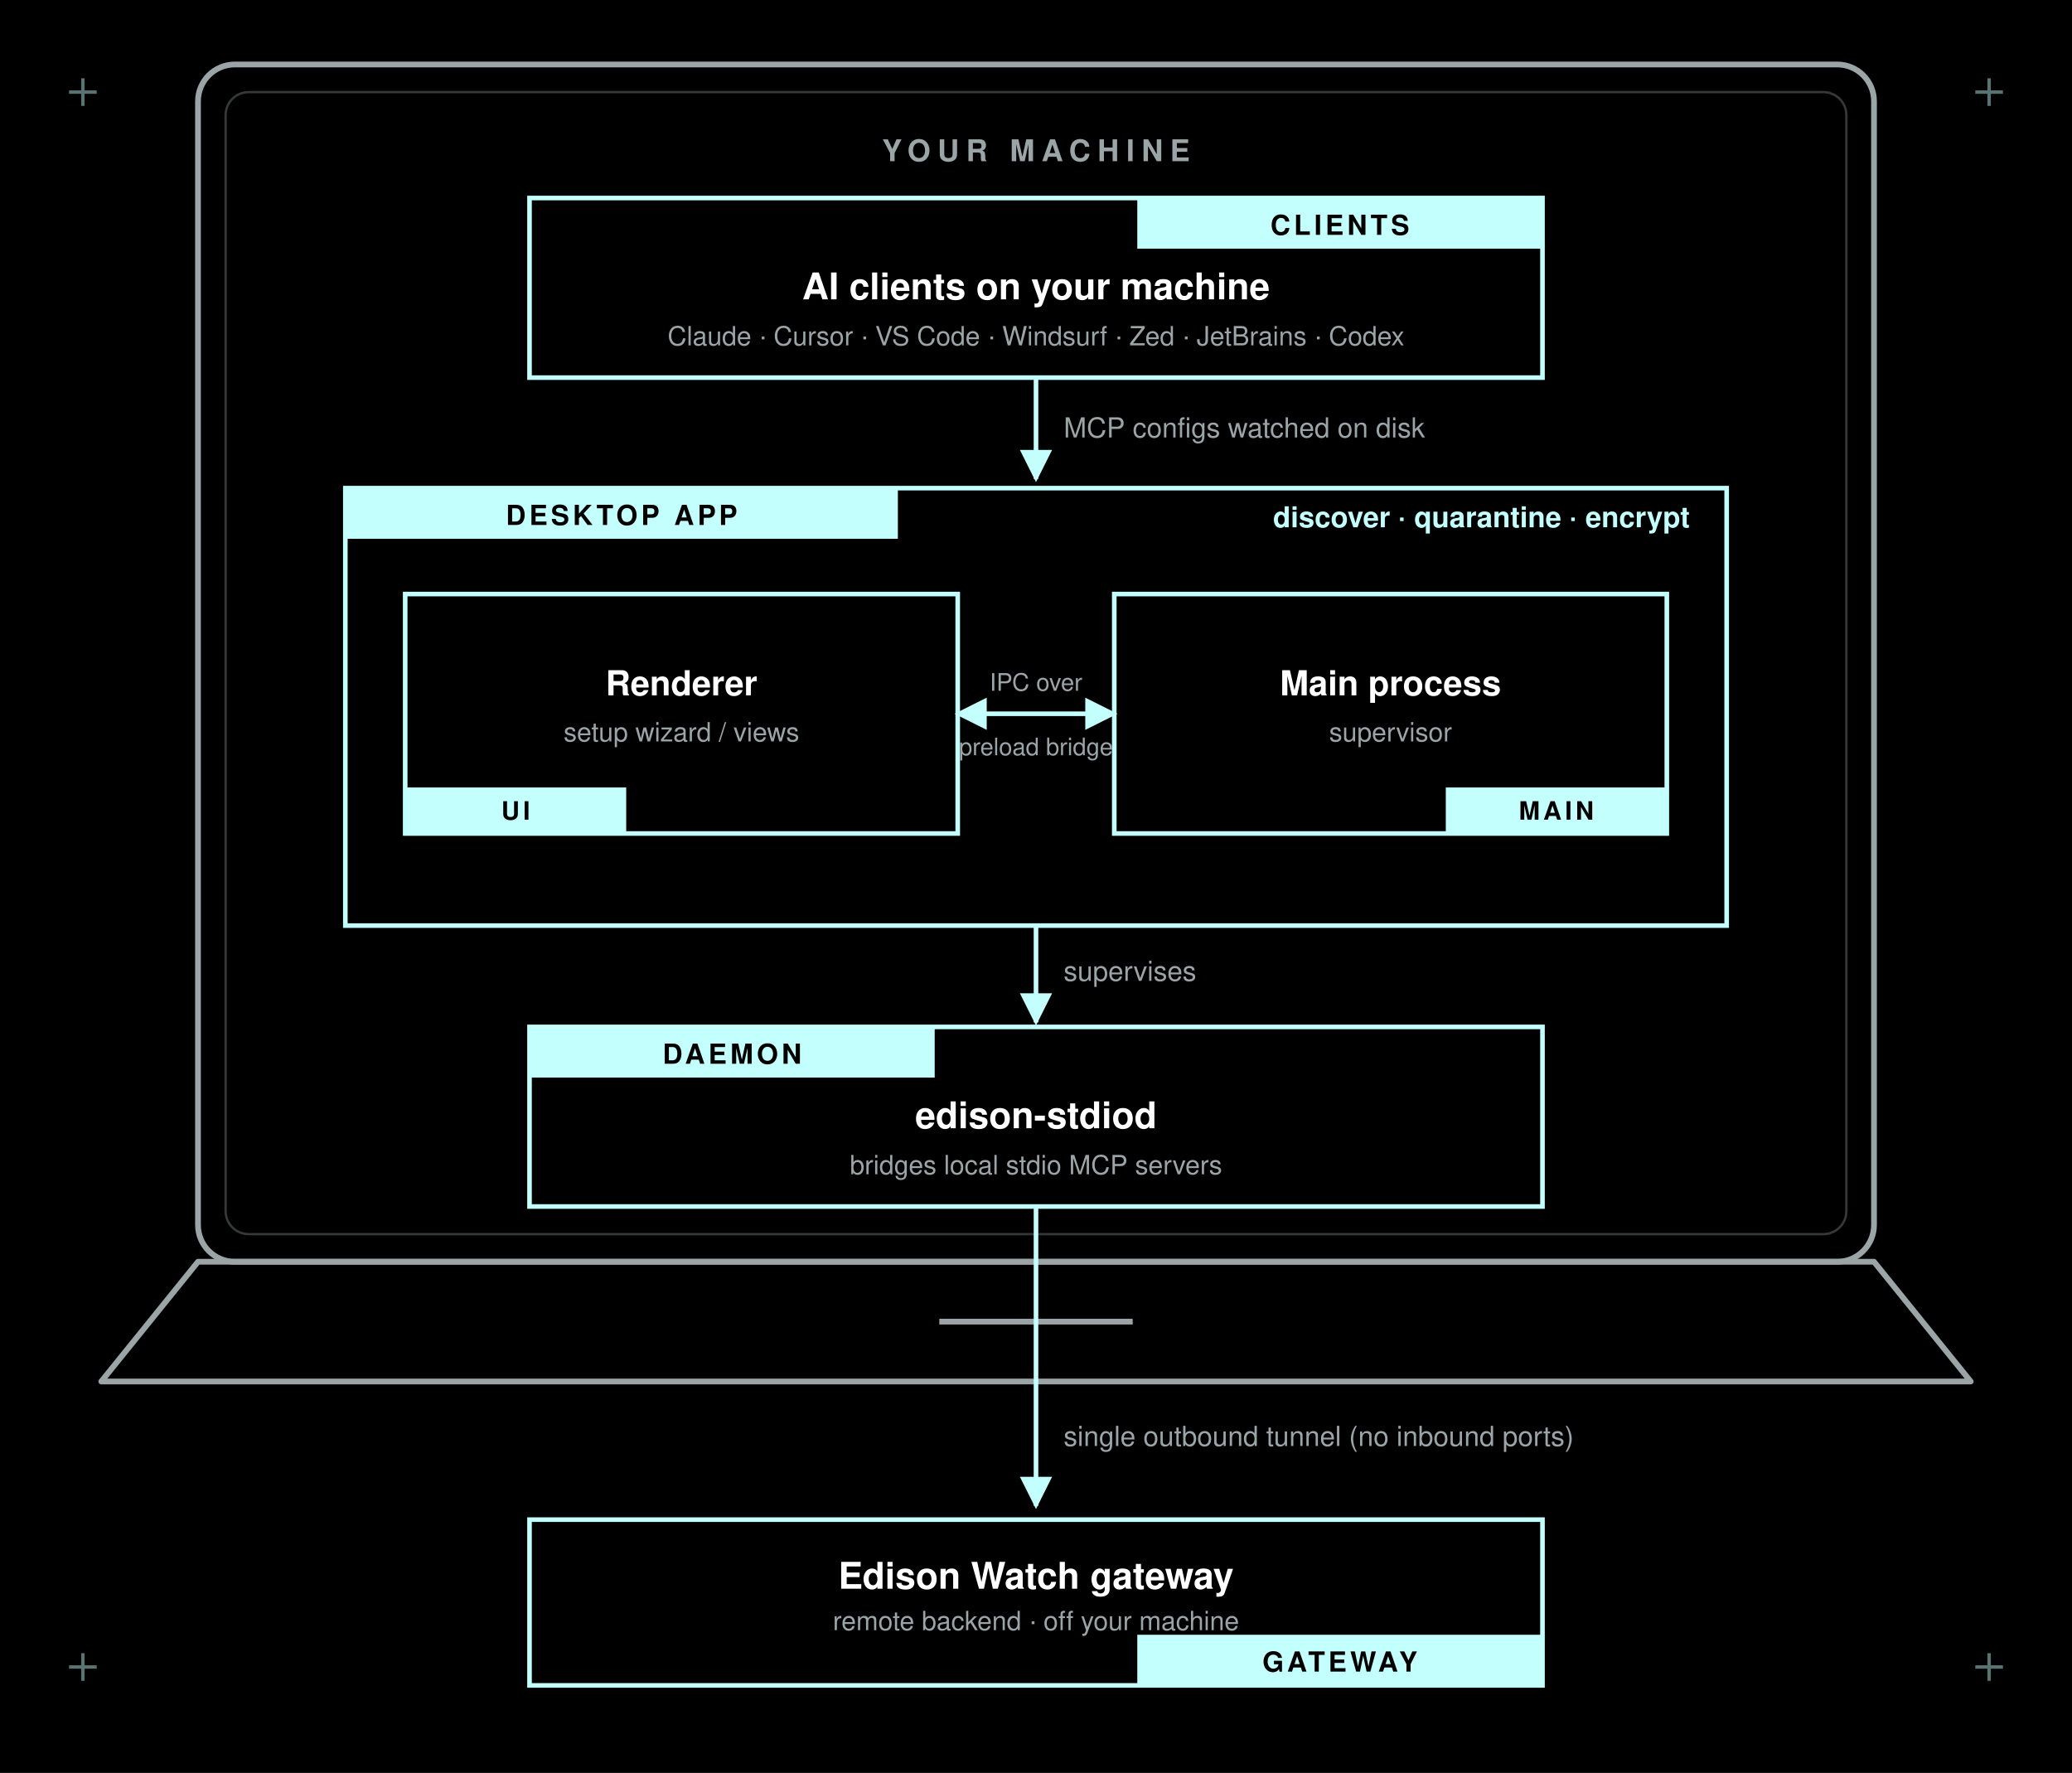
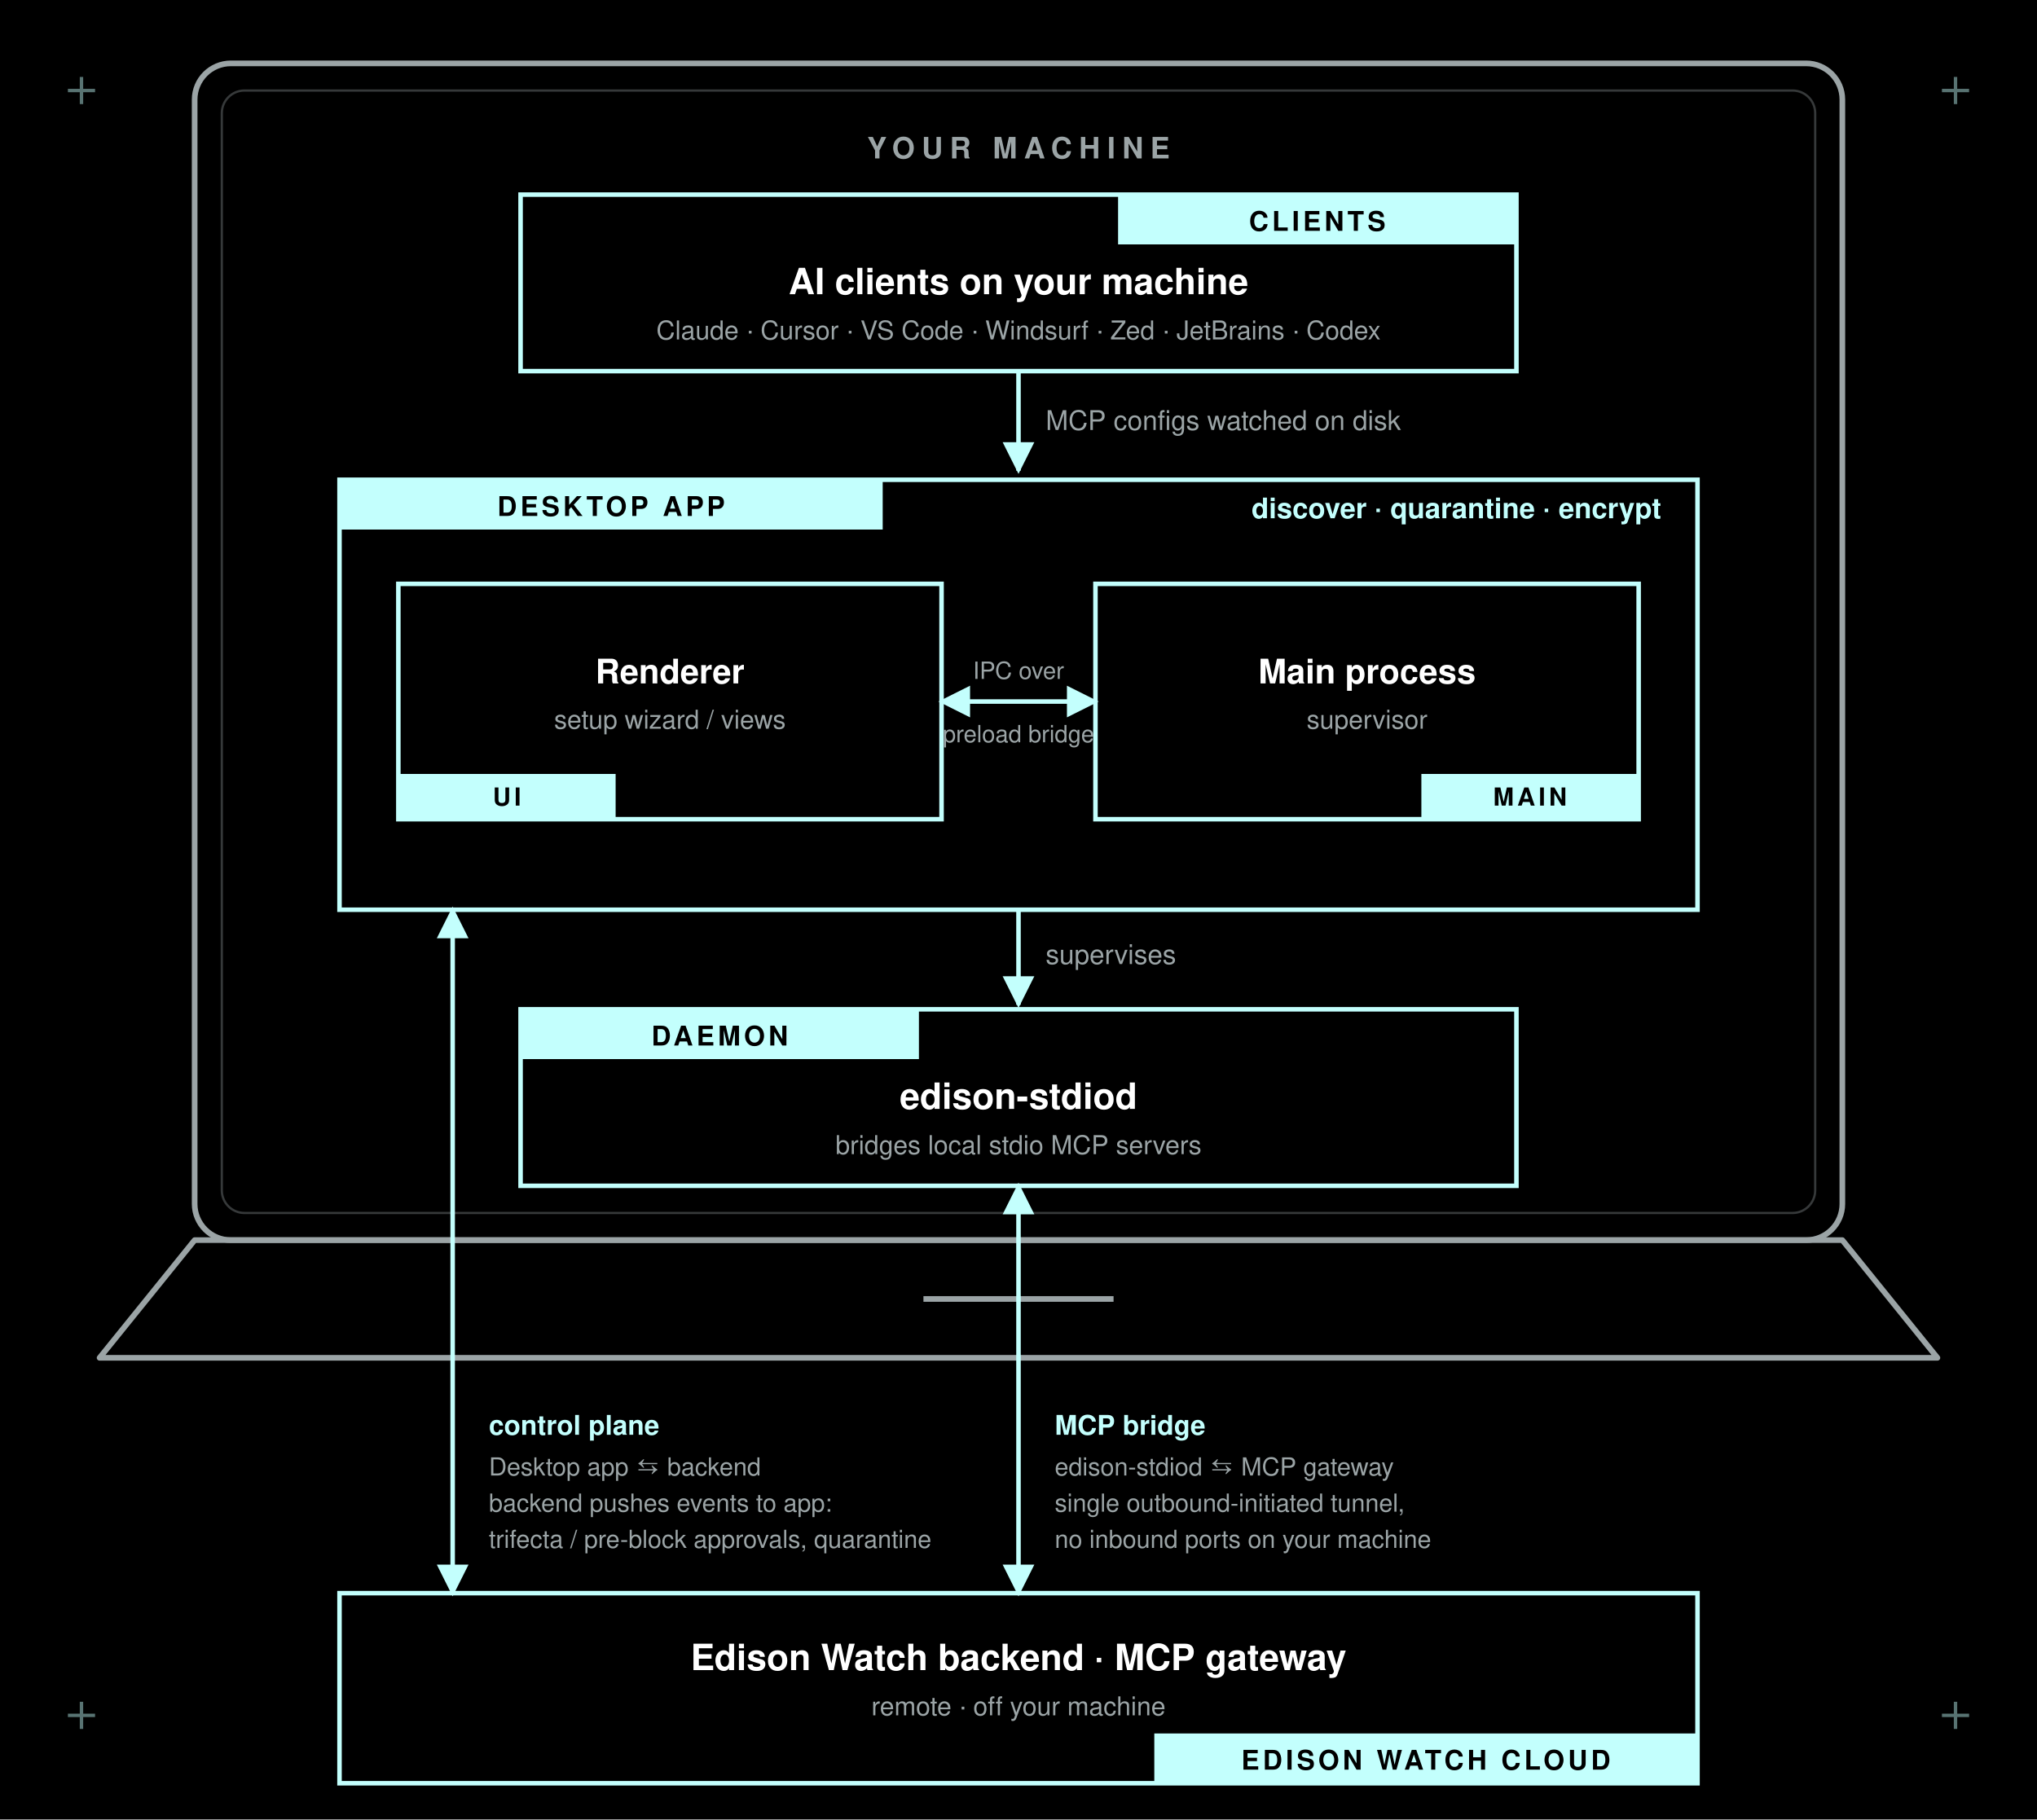
- <svg xmlns="http://www.w3.org/2000/svg" width="900" height="770" viewBox="0 0 900 770" font-family="Archivo, -apple-system, BlinkMacSystemFont, 'Segoe UI', Helvetica, Arial, sans-serif" role="img" aria-label="Edison Watch Desktop architecture: AI clients, the renderer, the main process and the edison-stdiod daemon all run locally on your machine; only the Edison Watch gateway is remote, reached over a single outbound tunnel.">
+ <svg xmlns="http://www.w3.org/2000/svg" width="900" height="804" viewBox="0 0 900 804" font-family="Archivo, -apple-system, BlinkMacSystemFont, 'Segoe UI', Helvetica, Arial, sans-serif" role="img" aria-label="Edison Watch Desktop architecture: AI clients, the renderer, the main process and the edison-stdiod daemon run locally on your machine. Two outbound-initiated but bidirectional links reach the remote Edison Watch cloud: a control-plane link over which the backend pushes events to the app (trifecta / pre-block approvals, quarantine state) and the app replies over REST, and an MCP-bridge link from edison-stdiod to the MCP gateway.">
  <defs>
    <marker id="cyanArrow" viewBox="0 0 10 10" refX="9" refY="5" markerWidth="7" markerHeight="7" orient="auto-start-reverse">
      <path d="M0,0 L10,5 L0,10 z" fill="#C3FFFD" />
    </marker>
  </defs>
-   <rect x="0" y="0" width="900" height="770" fill="#000000" />
+   <rect x="0" y="0" width="900" height="804" fill="#000000" />
  <g stroke="#C3FFFD" stroke-width="1.5" opacity="0.45">
    <path d="M30,40 h12 M36,34 v12" />
    <path d="M858,40 h12 M864,34 v12" />
-     <path d="M30,724 h12 M36,718 v12" />
-     <path d="M858,724 h12 M864,718 v12" />
+     <path d="M30,758 h12 M36,752 v12" />
+     <path d="M858,758 h12 M864,752 v12" />
  </g>
  <path d="M86,548 L814,548 L856,600 L44,600 Z" fill="none" stroke="#9BA4A6" stroke-width="2.5" stroke-linejoin="round" />
  <line x1="408" y1="574" x2="492" y2="574" stroke="#9BA4A6" stroke-width="2.5" />
  <rect x="86" y="28" width="728" height="520" rx="16" fill="none" stroke="#9BA4A6" stroke-width="2.5" />
  <rect x="98" y="40" width="704" height="496" rx="10" fill="none" stroke="#9BA4A6" stroke-width="1" opacity="0.35" />
  <text x="450" y="70" text-anchor="middle" font-size="13" font-weight="700" letter-spacing="3" fill="#9BA4A6">YOUR MACHINE</text>
  <rect x="230" y="86" width="440" height="78" fill="none" stroke="#C3FFFD" stroke-width="2" />
  <rect x="494" y="86" width="176" height="22" fill="#C3FFFD" />
  <text x="582" y="102" text-anchor="middle" font-size="12" font-weight="700" letter-spacing="1.5" fill="#000000">CLIENTS</text>
  <text x="450" y="130" text-anchor="middle" font-size="16" font-weight="700" fill="#FFFFFF">AI clients on your machine</text>
  <text x="450" y="150" text-anchor="middle" font-size="11.5" fill="#9BA4A6">Claude · Cursor · VS Code · Windsurf · Zed · JetBrains · Codex</text>
  <line x1="450" y1="164" x2="450" y2="208" stroke="#C3FFFD" stroke-width="2" marker-end="url(#cyanArrow)" />
  <text x="462" y="190" font-size="12" fill="#9BA4A6">MCP configs watched on disk</text>
  <rect x="150" y="212" width="600" height="190" fill="none" stroke="#C3FFFD" stroke-width="2" />
  <rect x="150" y="212" width="240" height="22" fill="#C3FFFD" />
  <text x="270" y="228" text-anchor="middle" font-size="12" font-weight="700" letter-spacing="1.5" fill="#000000">DESKTOP APP</text>
  <text x="734" y="229" text-anchor="end" font-size="12.5" font-weight="700" fill="#C3FFFD">discover · quarantine · encrypt</text>
  <rect x="176" y="258" width="240" height="104" fill="none" stroke="#C3FFFD" stroke-width="2" />
  <rect x="176" y="342" width="96" height="20" fill="#C3FFFD" />
  <text x="224" y="356" text-anchor="middle" font-size="11" font-weight="700" letter-spacing="1.5" fill="#000000">UI</text>
  <text x="296" y="302" text-anchor="middle" font-size="15" font-weight="700" fill="#FFFFFF">Renderer</text>
  <text x="296" y="322" text-anchor="middle" font-size="11.5" fill="#9BA4A6">setup wizard / views</text>
  <rect x="484" y="258" width="240" height="104" fill="none" stroke="#C3FFFD" stroke-width="2" />
  <rect x="628" y="342" width="96" height="20" fill="#C3FFFD" />
  <text x="676" y="356" text-anchor="middle" font-size="11" font-weight="700" letter-spacing="1.5" fill="#000000">MAIN</text>
  <text x="604" y="302" text-anchor="middle" font-size="15" font-weight="700" fill="#FFFFFF">Main process</text>
  <text x="604" y="322" text-anchor="middle" font-size="11.5" fill="#9BA4A6">supervisor</text>
  <line x1="416" y1="310" x2="484" y2="310" stroke="#C3FFFD" stroke-width="2" marker-start="url(#cyanArrow)" marker-end="url(#cyanArrow)" />
  <text x="450" y="300" text-anchor="middle" font-size="10.5" fill="#9BA4A6">IPC over</text>
  <text x="450" y="328" text-anchor="middle" font-size="10.5" fill="#9BA4A6">preload bridge</text>
  <line x1="450" y1="402" x2="450" y2="444" stroke="#C3FFFD" stroke-width="2" marker-end="url(#cyanArrow)" />
  <text x="462" y="426" font-size="12" fill="#9BA4A6">supervises</text>
  <rect x="230" y="446" width="440" height="78" fill="none" stroke="#C3FFFD" stroke-width="2" />
  <rect x="230" y="446" width="176" height="22" fill="#C3FFFD" />
  <text x="318" y="462" text-anchor="middle" font-size="12" font-weight="700" letter-spacing="1.5" fill="#000000">DAEMON</text>
  <text x="450" y="490" text-anchor="middle" font-size="16" font-weight="700" fill="#FFFFFF">edison-stdiod</text>
  <text x="450" y="510" text-anchor="middle" font-size="11.5" fill="#9BA4A6">bridges local stdio MCP servers</text>
-   <line x1="450" y1="524" x2="450" y2="654" stroke="#C3FFFD" stroke-width="2" marker-end="url(#cyanArrow)" />
-   <text x="462" y="628" font-size="12" fill="#9BA4A6">single outbound tunnel (no inbound ports)</text>
-   <rect x="230" y="660" width="440" height="72" fill="none" stroke="#C3FFFD" stroke-width="2" />
-   <rect x="494" y="710" width="176" height="22" fill="#C3FFFD" />
-   <text x="582" y="726" text-anchor="middle" font-size="12" font-weight="700" letter-spacing="1.5" fill="#000000">GATEWAY</text>
-   <text x="450" y="690" text-anchor="middle" font-size="16" font-weight="700" fill="#FFFFFF">Edison Watch gateway</text>
-   <text x="450" y="708" text-anchor="middle" font-size="11.5" fill="#9BA4A6">remote backend · off your machine</text>
+   <line x1="200" y1="402" x2="200" y2="704" stroke="#C3FFFD" stroke-width="2" marker-start="url(#cyanArrow)" marker-end="url(#cyanArrow)" />
+   <text x="216" y="634" font-size="12" font-weight="700" fill="#C3FFFD">control plane</text>
+   <text x="216" y="652" font-size="11" fill="#9BA4A6">Desktop app ⇆ backend</text>
+   <text x="216" y="668" font-size="11" fill="#9BA4A6">backend pushes events to app:</text>
+   <text x="216" y="684" font-size="11" fill="#9BA4A6">trifecta / pre-block approvals, quarantine</text>
+   <line x1="450" y1="524" x2="450" y2="704" stroke="#C3FFFD" stroke-width="2" marker-start="url(#cyanArrow)" marker-end="url(#cyanArrow)" />
+   <text x="466" y="634" font-size="12" font-weight="700" fill="#C3FFFD">MCP bridge</text>
+   <text x="466" y="652" font-size="11" fill="#9BA4A6">edison-stdiod ⇆ MCP gateway</text>
+   <text x="466" y="668" font-size="11" fill="#9BA4A6">single outbound-initiated tunnel,</text>
+   <text x="466" y="684" font-size="11" fill="#9BA4A6">no inbound ports on your machine</text>
+   <rect x="150" y="704" width="600" height="84" fill="none" stroke="#C3FFFD" stroke-width="2" />
+   <rect x="510" y="766" width="240" height="22" fill="#C3FFFD" />
+   <text x="630" y="782" text-anchor="middle" font-size="12" font-weight="700" letter-spacing="1.5" fill="#000000">EDISON WATCH CLOUD</text>
+   <text x="450" y="738" text-anchor="middle" font-size="16" font-weight="700" fill="#FFFFFF">Edison Watch backend · MCP gateway</text>
+   <text x="450" y="758" text-anchor="middle" font-size="11.5" fill="#9BA4A6">remote · off your machine</text>
</svg>
